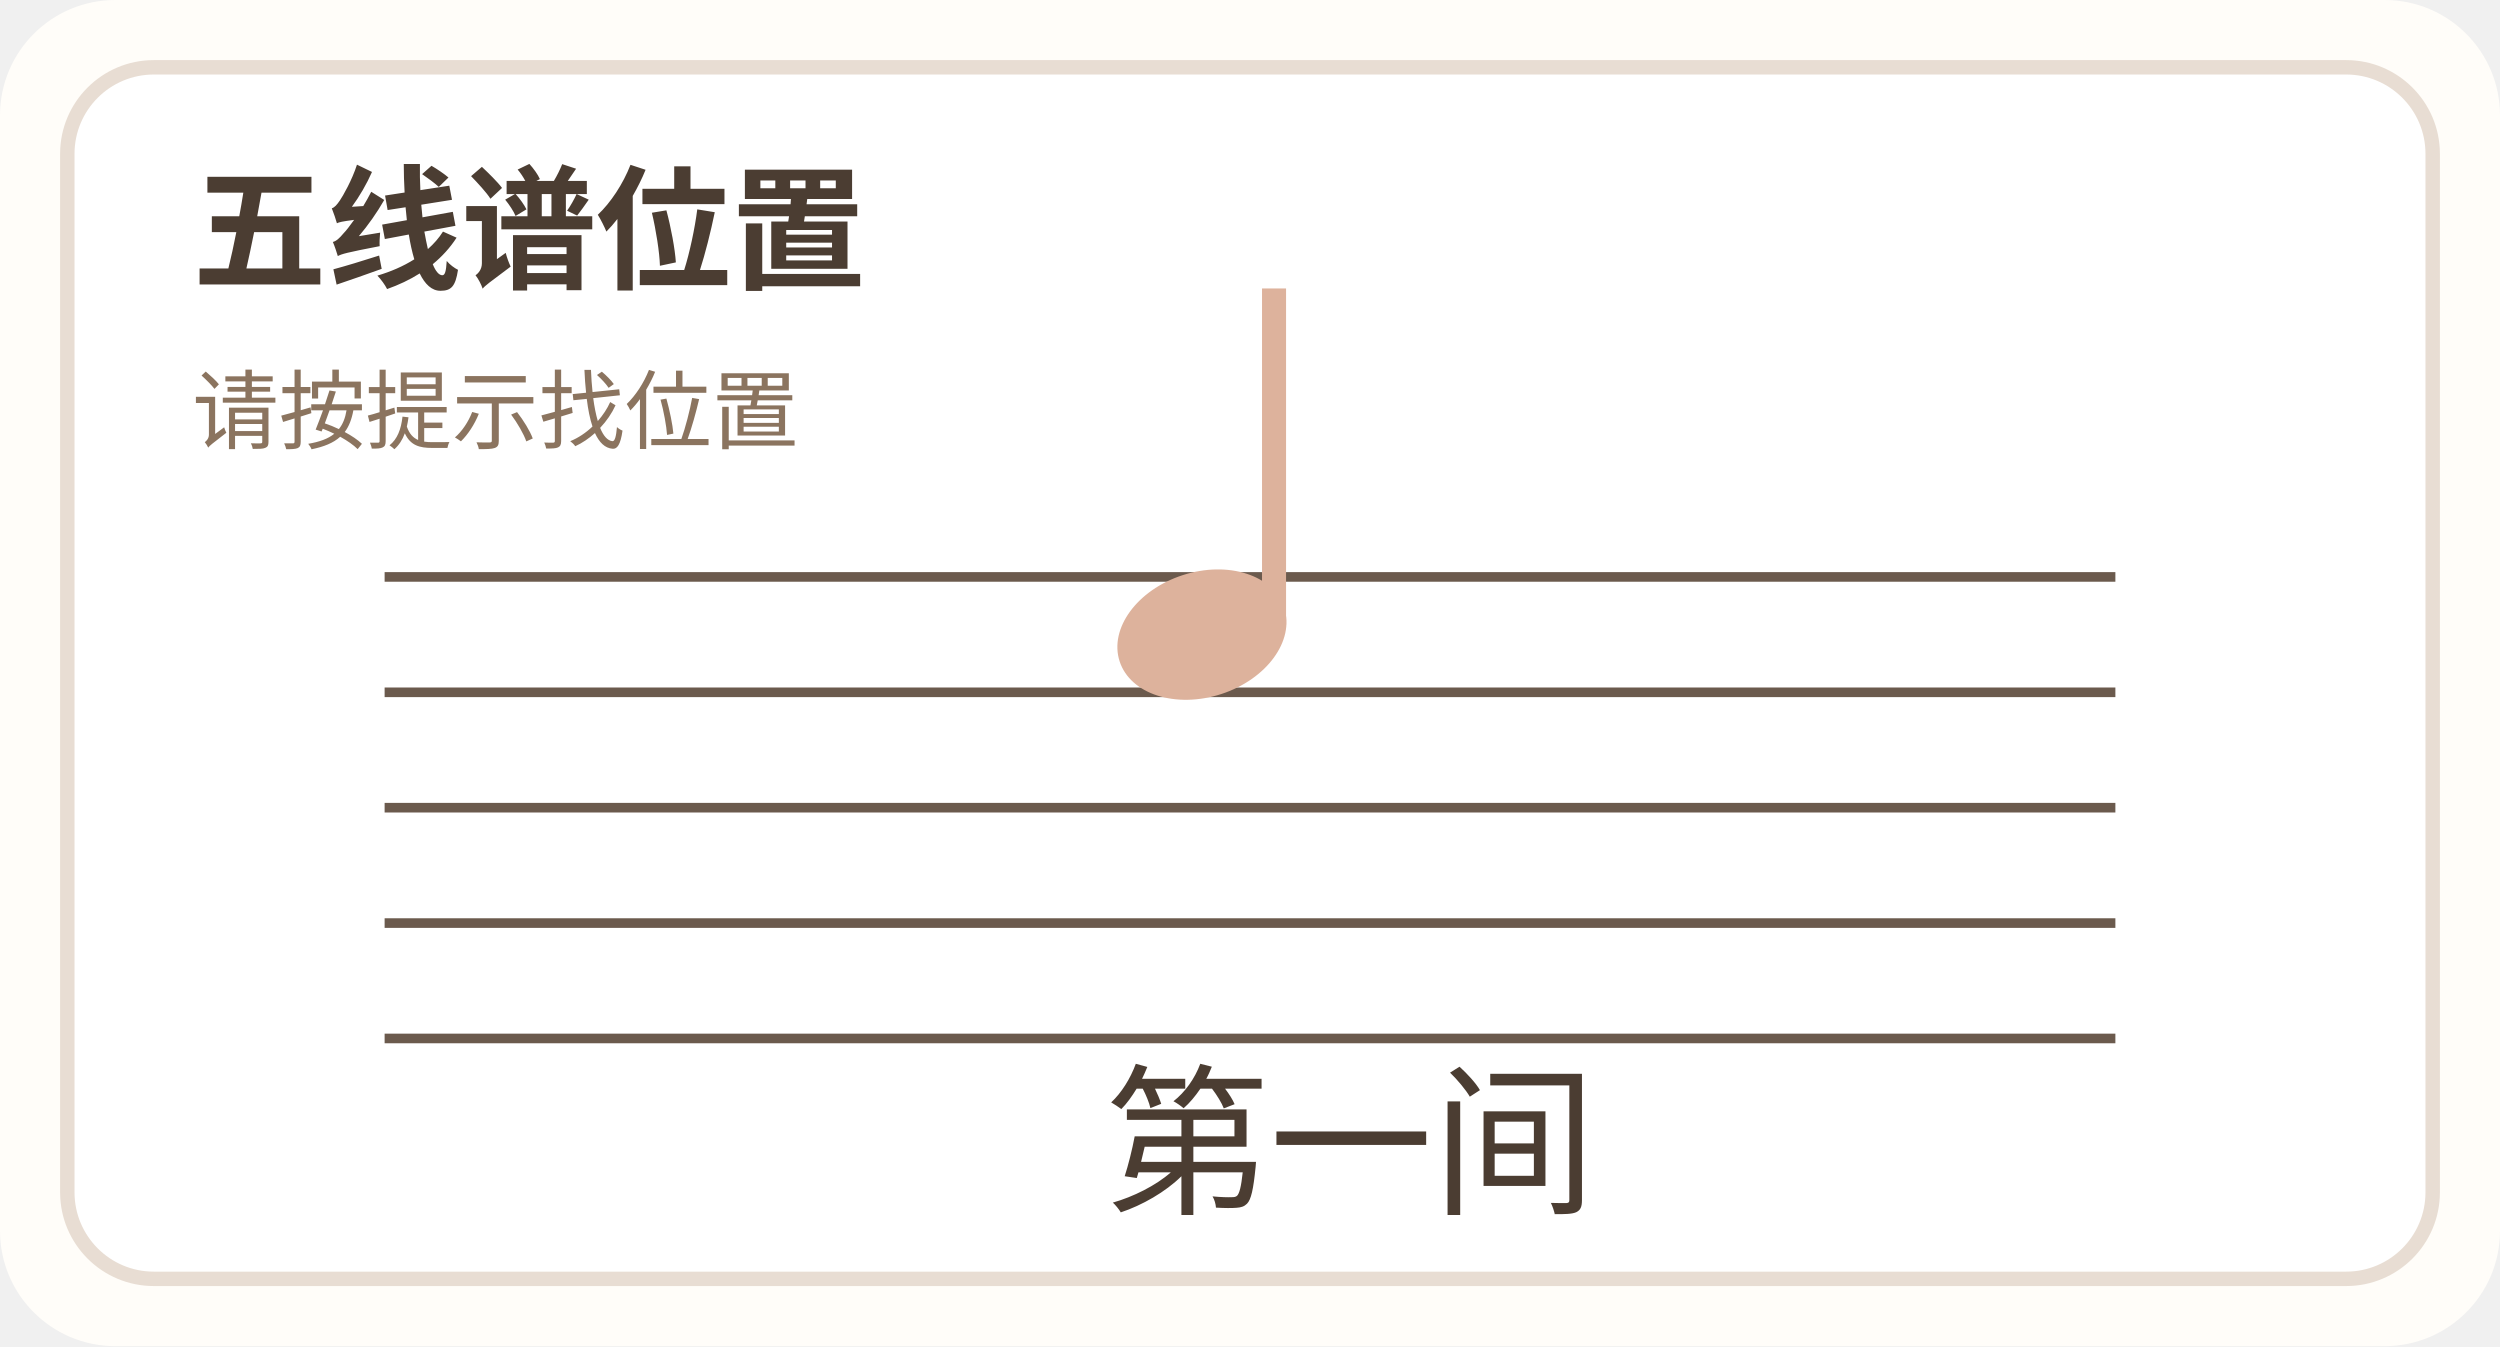
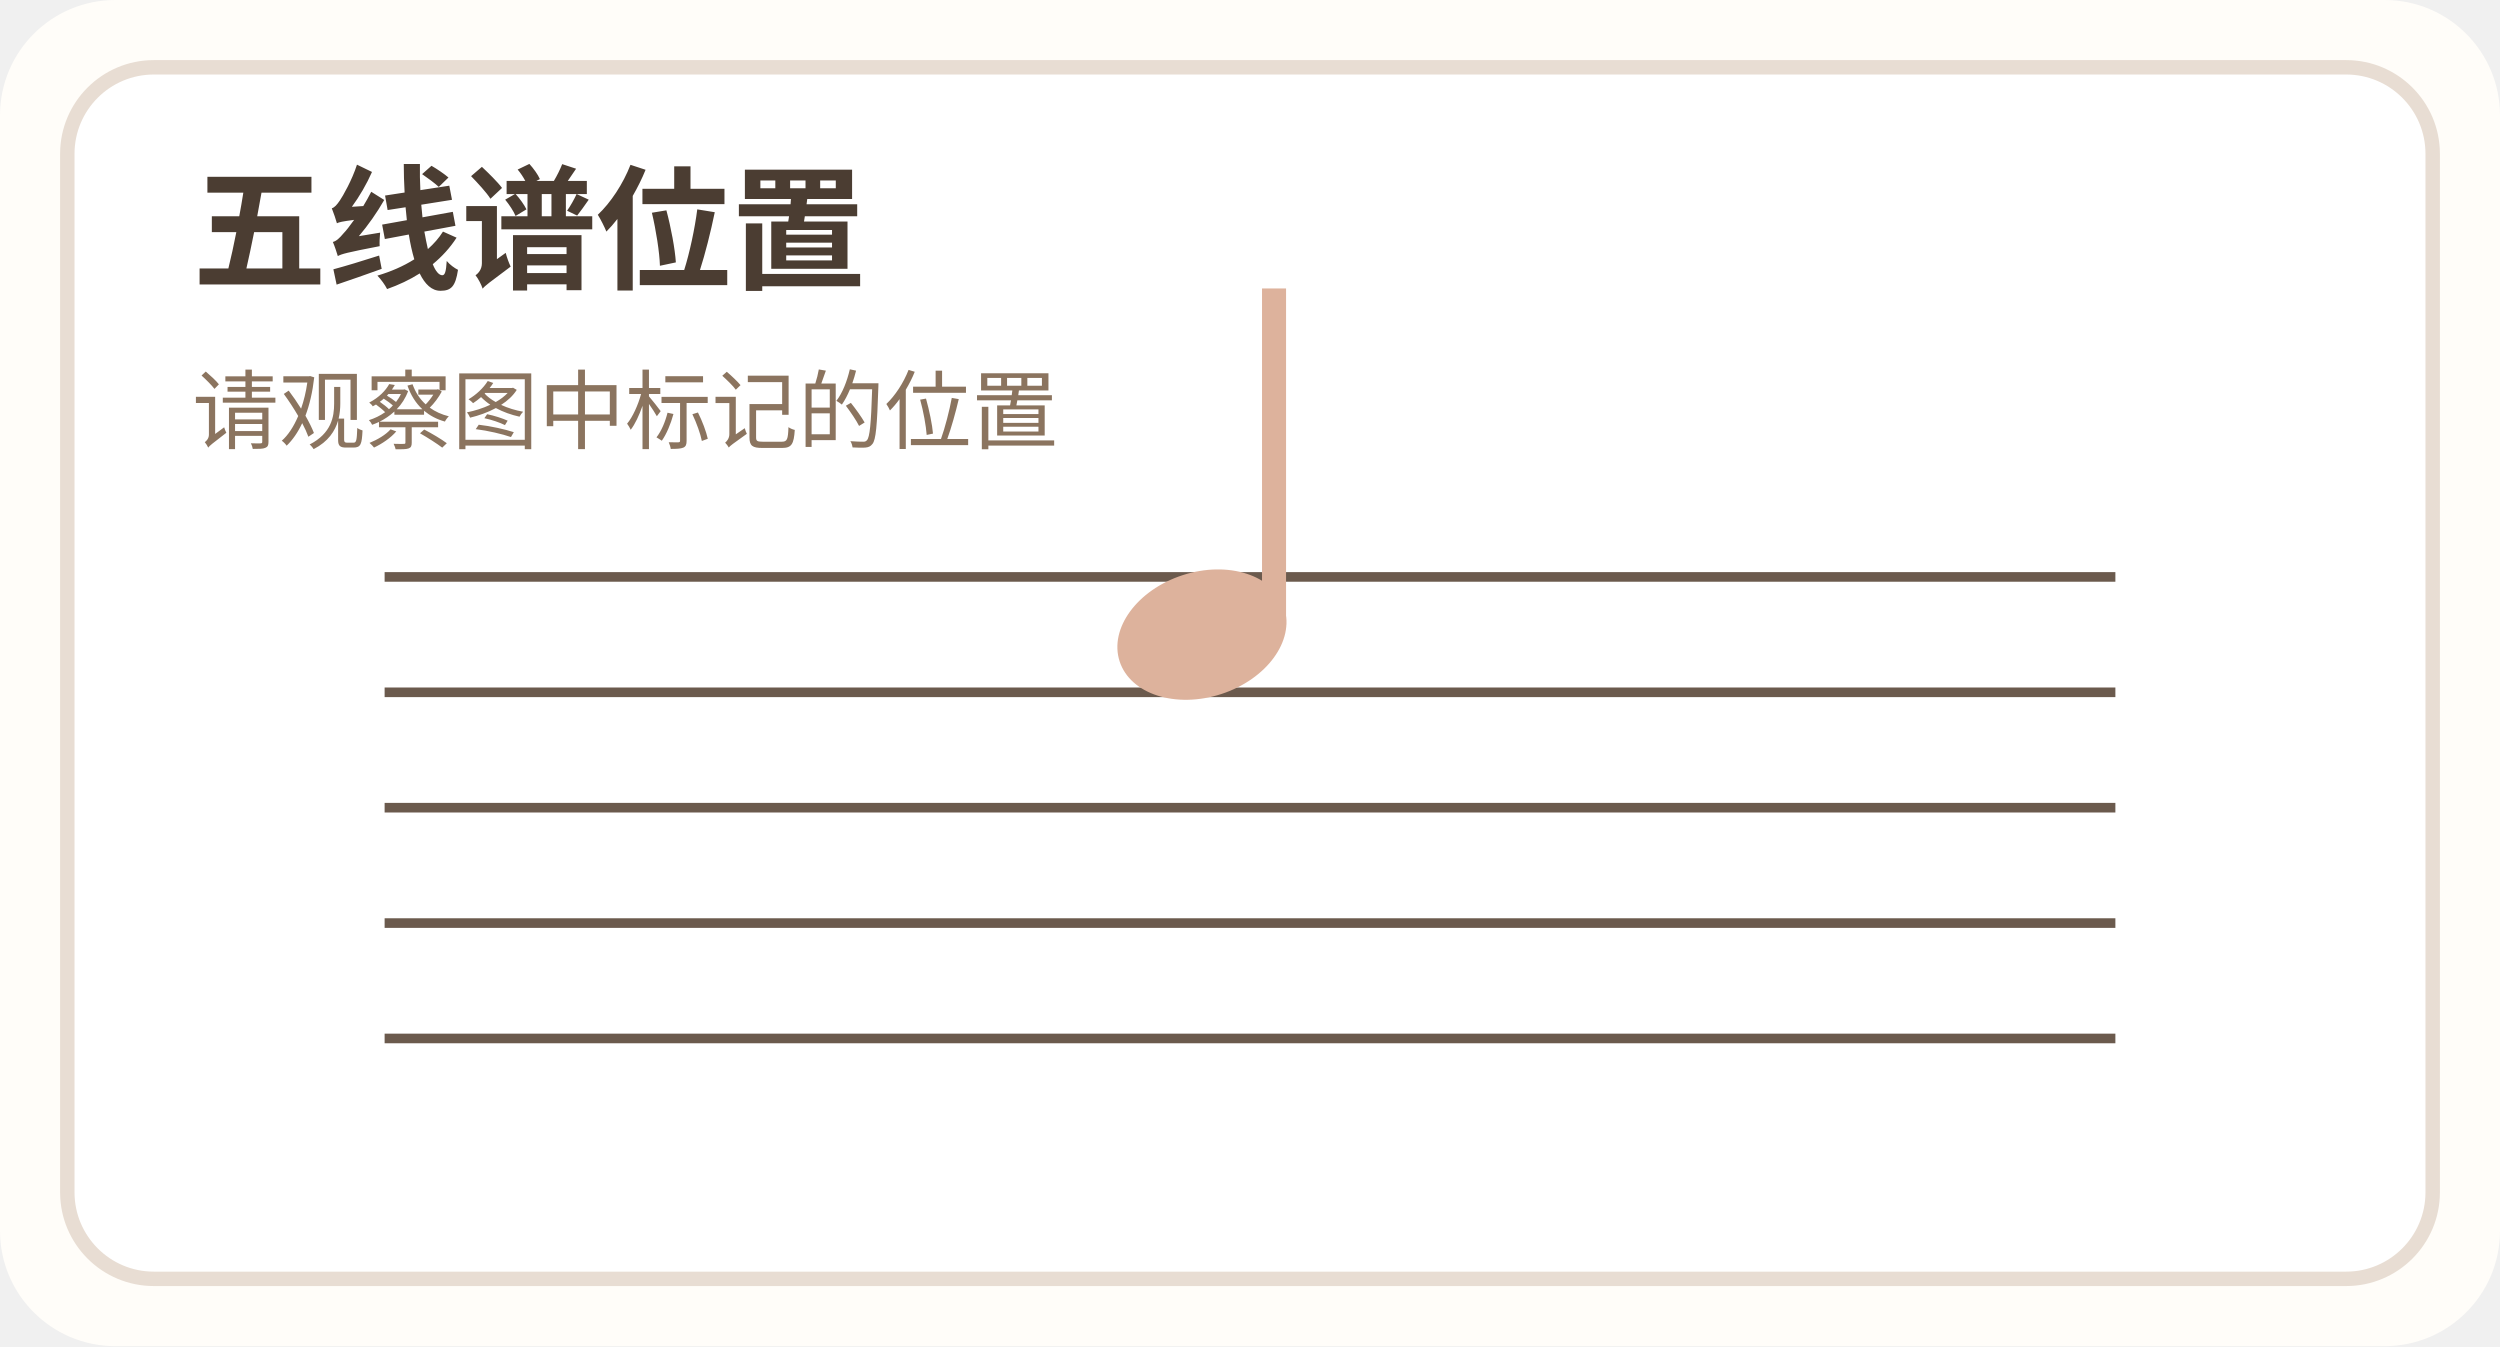
<svg xmlns="http://www.w3.org/2000/svg" width="520" height="280" viewBox="0 0 520 280">
  <rect width="100%" height="100%" rx="24" fill="#FFFDF9" />
  <rect x="14" y="14" width="492" height="252" rx="18" fill="#FFFFFF" stroke="#E8DDD3" stroke-width="3" />
  <text x="40" y="58" font-size="28" font-family="Arial, sans-serif" fill="#4B3D32" font-weight="700">五线谱位置</text>
-   <text x="40" y="92" font-size="18" font-family="Arial, sans-serif" fill="#8B745F">请按提示找位置</text>
+   <text x="40" y="92" font-size="18" font-family="Arial, sans-serif" fill="#8B745F">请观察图中标记的位置</text>
  <line x1="80" y1="120" x2="440" y2="120" stroke="#6B5A4D" stroke-width="2" />
  <line x1="80" y1="144" x2="440" y2="144" stroke="#6B5A4D" stroke-width="2" />
  <line x1="80" y1="168" x2="440" y2="168" stroke="#6B5A4D" stroke-width="2" />
  <line x1="80" y1="192" x2="440" y2="192" stroke="#6B5A4D" stroke-width="2" />
  <line x1="80" y1="216" x2="440" y2="216" stroke="#6B5A4D" stroke-width="2" />
  <ellipse cx="250" cy="132" rx="18" ry="13" fill="#DDB29C" transform="rotate(-18 250 132)" />
  <line x1="265" y1="130" x2="265" y2="60" stroke="#DDB29C" stroke-width="5" />
-   <text x="230" y="250" font-size="34" font-family="Arial" fill="#4B3D32">第一间</text>
</svg>
